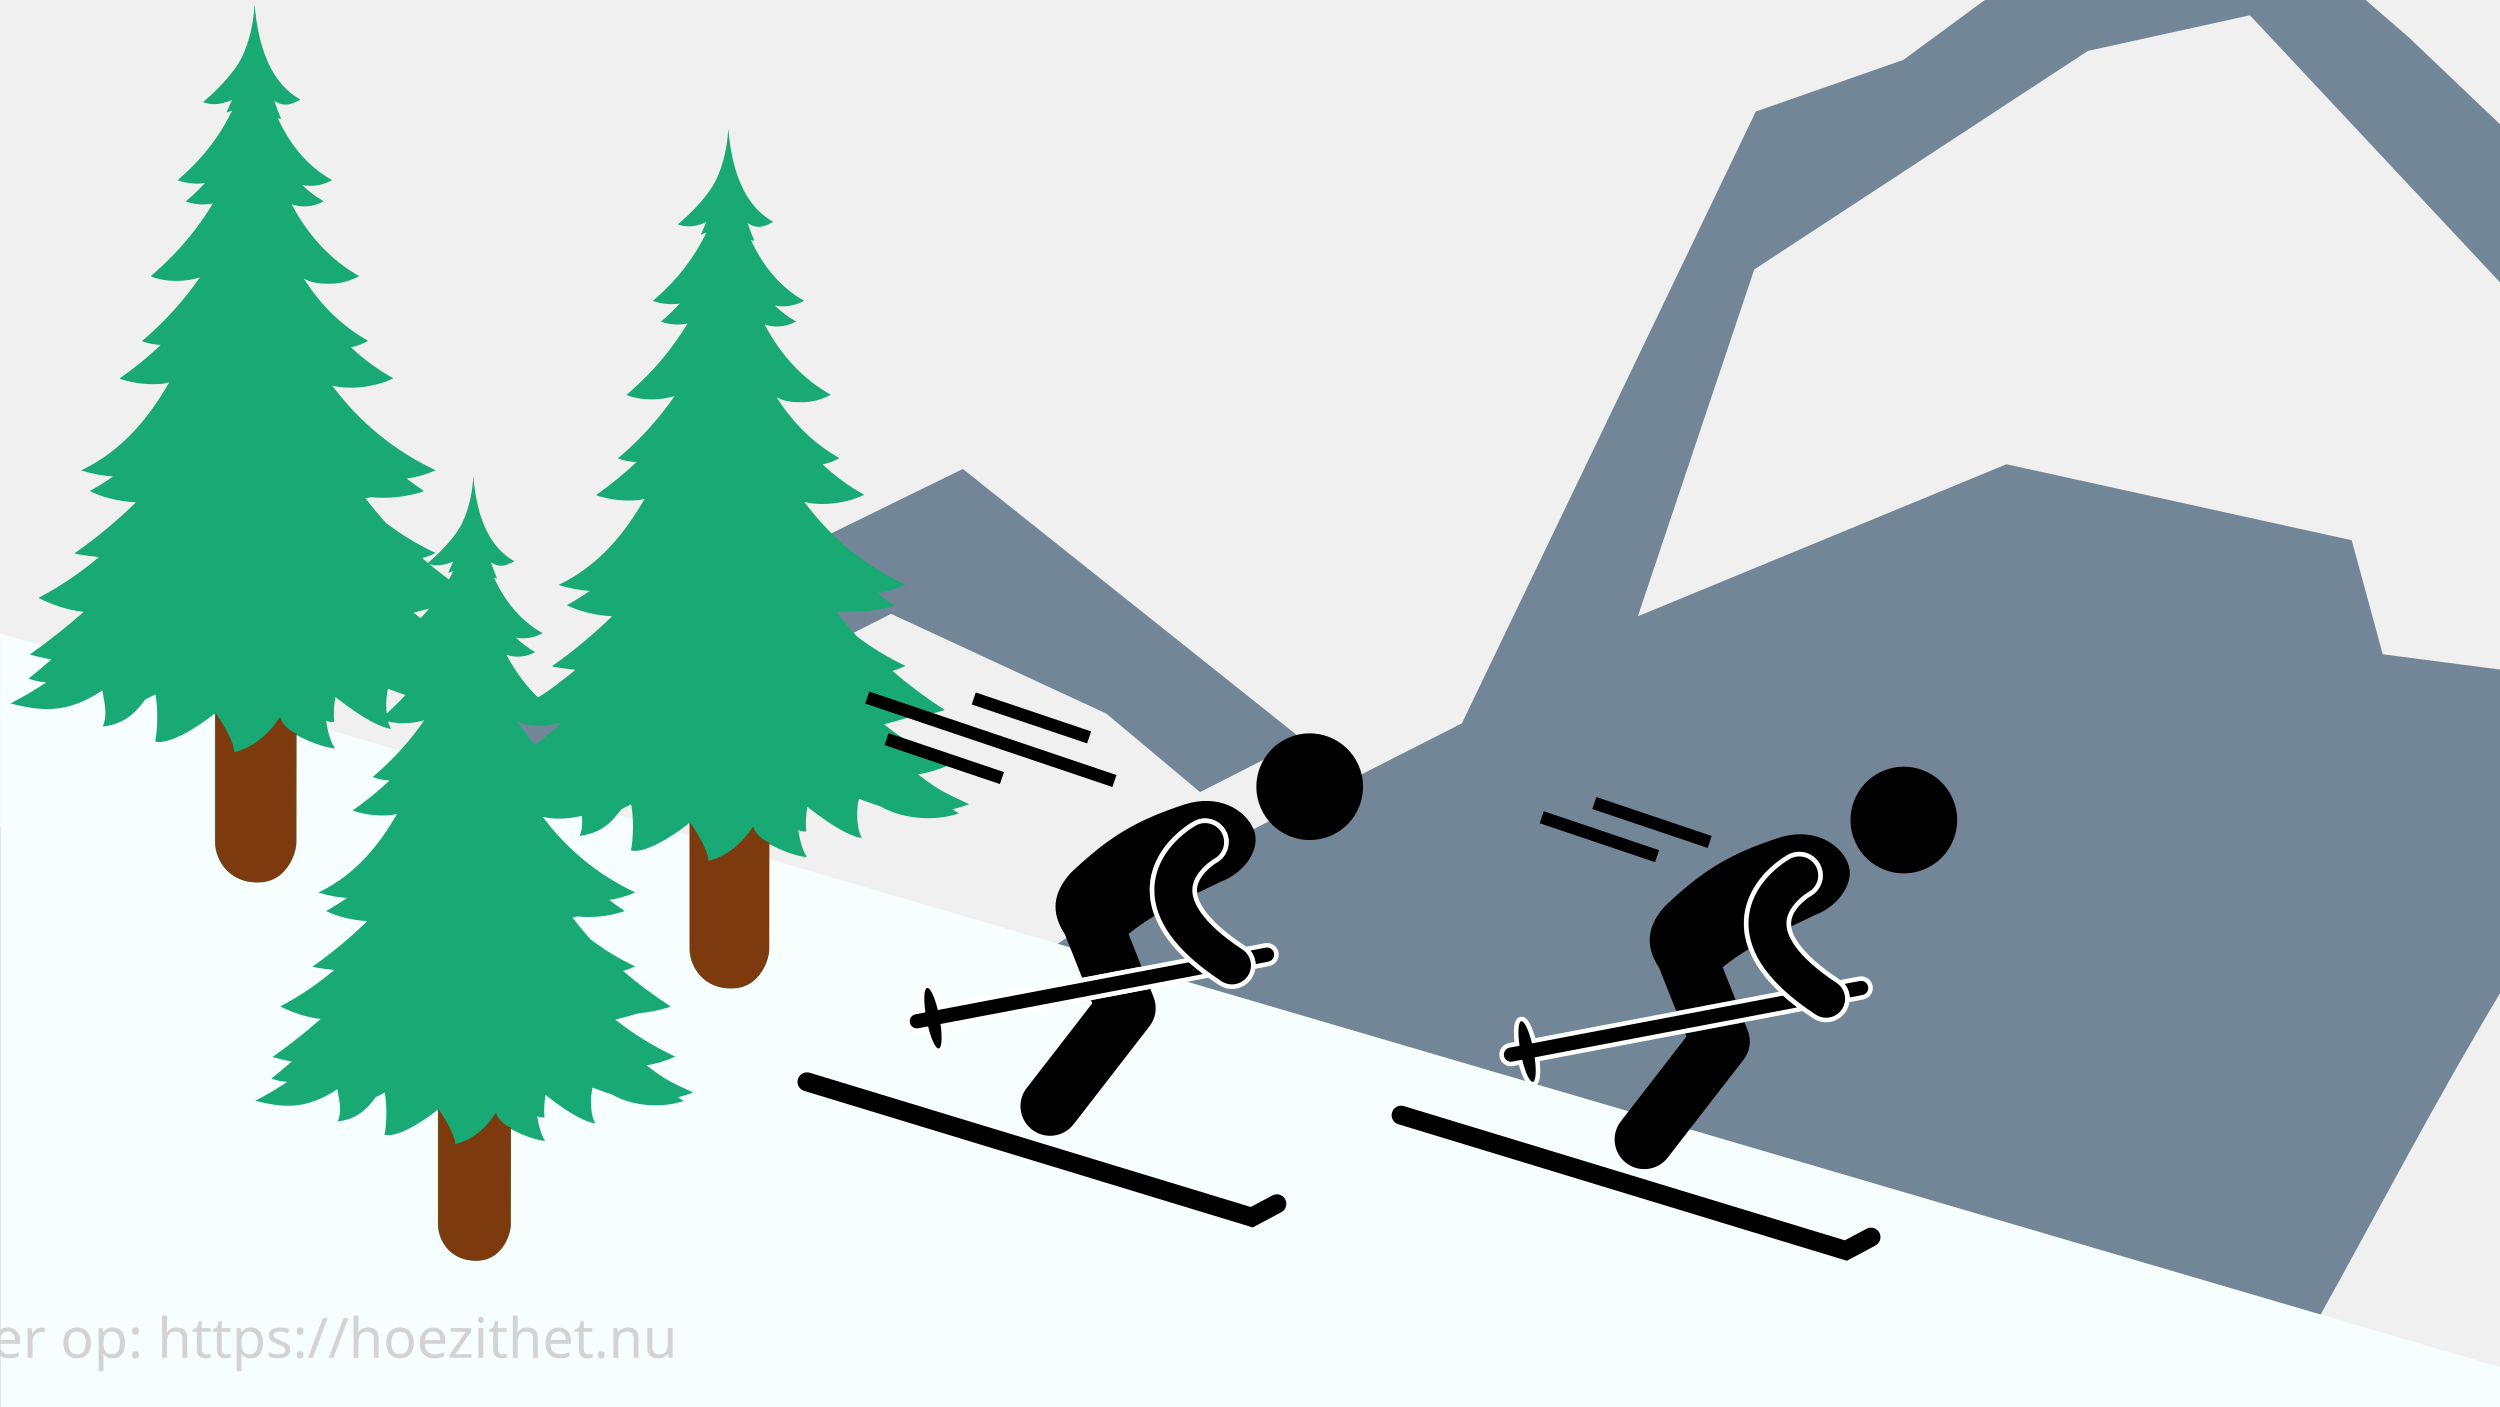
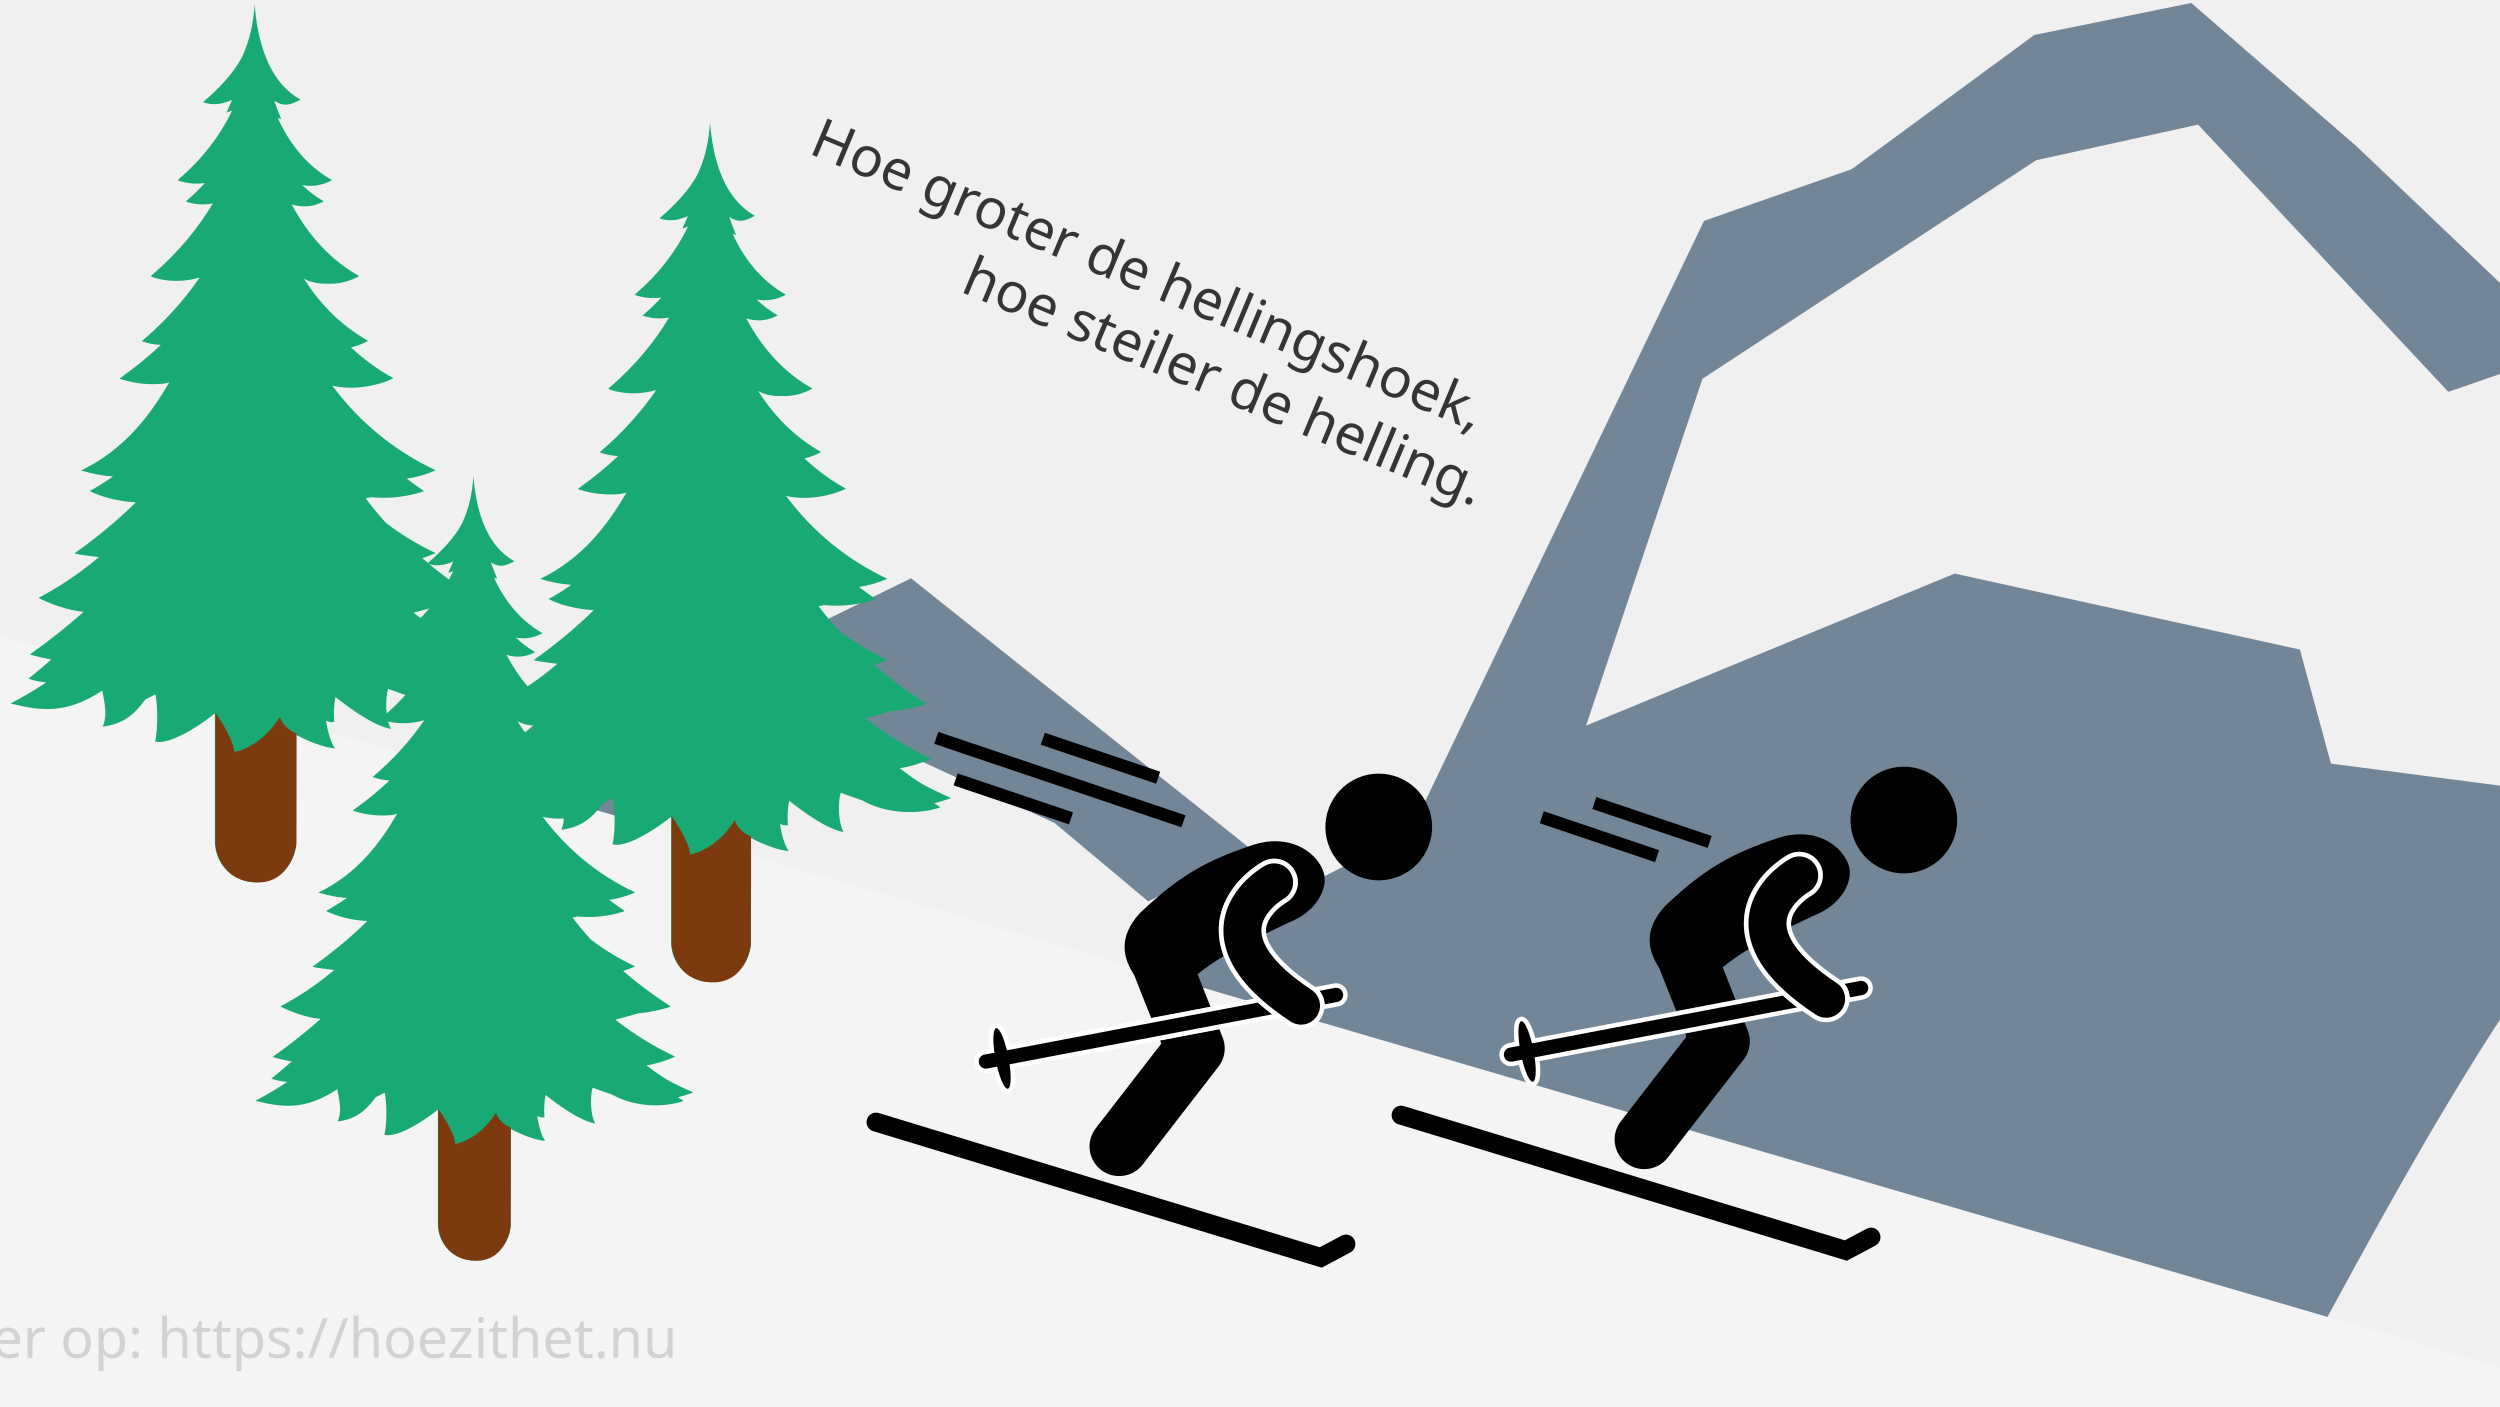
<svg xmlns="http://www.w3.org/2000/svg" id="svg4623" version="1.1" viewBox="0 0 1920 1080" height="1080" width="1920">
  <defs id="defs4617" />
  <g style="display:inline" transform="translate(5.18002,-10.58255)" id="layer2">
-     <path style="fill:#738698;fill-opacity:1;stroke-width:1" d="m 1733.074,1096.538 c 2.199,-3.695 4.42,-7.29 6.619,-11.029 91.779,-155.102 176.356,-344.058 310.094,-506.912 l -43.256,-41.816 -181.755,-23.706 -23.849,-87.579 -265.155,-58.386 -283.067,116.772 89.382,-266.354 128.108,-83.917 128.141,-83.928 124.391,-27.368 192.2,205.23 145.25,-50.172 154.937,87.568 43.993,121.203 c 18.385,-12.205 37.506,-23.805 57.297,-34.812 L 2293.006,270.583 2108.635,96.426 1955.71,144.971 1844.931,39.436 1717.472,-71.123 1596.939,-46.537 1456.627,56.556 1343.275,96.228 1117.549,566.118 879.993,686.749 697.249,808.809 526.247,1032.83 h -55.329 l 167.922,-219.975 -58.034,-18.857 -89.382,-60.211 -129.626,82.092 -186.922,-62.036 3.683,-20.067 116.211,16.427 147.471,-147.768 236.875,-120.411 165.372,76.616 71.932,60.255 78.969,-40.111 L 734.259,370.729 466.091,502.07 233.659,684.583 -76.226,633.498 -243.093,794.043 l -230.937,238.821 h -44.839 v 63.686 H 422.296 1733.074 Z" id="path2" />
+     <path style="fill:#738698;fill-opacity:1;stroke-width:1" d="m 1693.299,1180.507 c 2.199,-3.695 4.42,-7.29 6.619,-11.029 91.779,-155.102 176.356,-344.058 310.094,-506.912 l -43.256,-41.816 -181.755,-23.706 -23.849,-87.579 -265.155,-58.386 -283.067,116.772 89.382,-266.354 128.108,-83.917 128.141,-83.928 124.391,-27.368 192.2,205.23 145.25,-50.172 154.937,87.568 43.993,121.203 c 18.385,-12.205 37.506,-23.805 57.297,-34.812 L 2253.231,354.551 2068.86,180.395 1915.935,228.94 1805.156,123.405 1677.697,12.846 1557.165,37.432 1416.852,140.525 1303.5,180.197 1077.775,650.087 840.218,770.718 657.474,892.778 486.473,1116.799 H 431.144 L 599.066,896.825 541.032,877.967 451.65,817.756 322.025,899.848 135.102,837.812 138.786,817.745 254.997,834.173 402.468,686.405 639.342,565.994 l 165.372,76.616 71.932,60.255 78.969,-40.111 L 694.484,454.698 426.317,586.038 193.884,768.552 -116.001,717.467 -282.868,878.011 -513.805,1116.832 h -44.839 v 63.686 H 382.522 1693.299 Z" id="path2" />
  </g>
  <g id="layer3">
-     <polygon id="polygon2" points="357.666,271.121 357.666,160.121 0,265.121 0,271.121 " transform="matrix(-5.367941,0,0,5.367941,1920.083,-373.1302)" style="fill:#f6fffe;stroke-width:0.186" />
+     <polygon id="polygon2" points="0,271.121 357.666,271.121 357.666,160.121 0,265.121 " transform="matrix(-5.383231,0,0,5.367941,1920.36,-372.854)" style="fill:#f4f4f4;fill-opacity:1;stroke-width:0.186" />
    <g transform="translate(229.6875,67.1875)" id="g1629">
      <path id="path4-9" d="m 1210.663,889.358 -21.983,11.724 -344.446,-104.849 c -3.849,-1.175 -6.02,-5.244 -4.849,-9.09 1.171,-3.851 5.239,-6.024 9.09,-4.851 l 338.673,103.089 16.664,-8.88 c 3.55,-1.894 7.964,-0.552 9.855,3.002 1.893,3.55 0.55,7.964 -3.004,9.855 z" style="stroke-width:1" />
      <ellipse style="stroke-width:1" id="ellipse6-8" ry="40.977" rx="40.979" cy="-900.667" cx="-1012.062" transform="matrix(-0.4034925,-0.914983,-0.914983,0.4034925,0,0)" />
      <path id="path8-2" d="m 1149.869,631.25 c 3.044,-4.295 7.325,-7.569 8.561,-8.472 1.503,-1.102 2.499,-1.694 2.61,-1.756 8.709,-4.833 11.886,-15.943 7.017,-24.723 -3.21,-5.785 -9.314,-9.383 -15.937,-9.383 -3.073,0 -6.12,0.791 -8.824,2.29 -1.592,0.9 -5.692,3.368 -10.622,7.51 -7.7,6.534 -13.392,13.582 -17.411,21.553 -3.772,7.49 -5.763,15.735 -5.751,23.837 -0.022,6.49 1.251,13.117 3.718,19.677 -6.957,4.25 -13.709,8.853 -19.912,13.871 l 9.911,25.012 -45.551,8.665 -13.119,-33.113 c -0.013,-0.035 -0.022,-0.067 -0.035,-0.102 -8.106,-12.471 -12.769,-28.326 4.408,-47.334 29.53,-28.067 50.258,-40.299 87.085,-52.456 26.836,-8.682 47.126,4.27 53.364,19.034 6.241,14.759 -7.006,33.259 -24.641,39.964 -5.667,2.743 -11.997,5.7 -18.646,8.915 -0.104,-0.811 -0.144,-1.536 -0.149,-2.168 0,-3.61 1.25,-7.062 3.922,-10.822 z" style="stroke-width:1" />
      <path id="path10-7" d="m 1112.578,724.254 c 2.971,7.496 1.769,15.952 -3.166,22.329 l -58.293,75.288 c -4.485,5.798 -11.214,8.835 -18.019,8.835 -4.867,0 -9.773,-1.556 -13.922,-4.763 -9.944,-7.7 -11.767,-21.999 -4.068,-31.945 l 50.349,-65.033 -0.945,-2.386 45.551,-8.667 z" style="stroke-width:1" />
      <path id="path12-3" d="m 1190.622,696.198 c -0.592,-2.889 -1.854,-5.525 -3.652,-7.756 l 11.693,-2.224 c 2.964,-0.567 5.824,1.381 6.39,4.348 0.563,2.967 -1.381,5.827 -4.348,6.39 l -9.762,1.858 c -0.051,-0.873 -0.142,-1.745 -0.321,-2.616 z" style="stroke:#ffffff;stroke-width:7;stroke-miterlimit:4;stroke-dasharray:none;stroke-opacity:1;paint-order:stroke markers fill" />
      <path id="path14-1" d="m 948.933,744.858 c 1.452,10.332 0.971,18.331 -1.352,18.779 -2.323,0.441 -5.731,-6.816 -8.219,-16.961 l -7.6,1.445 c -1.643,0.313 -3.255,-0.146 -4.465,-1.124 -0.967,-0.78 -1.676,-1.904 -1.925,-3.221 -0.567,-2.967 1.381,-5.824 4.344,-6.394 l 7.585,-1.445 c -1.459,-10.354 -0.982,-18.369 1.341,-18.813 2.326,-0.452 5.745,6.827 8.226,16.995 l 192.711,-36.663 c 3.377,3.018 7.044,6.026 11.017,9.031 z" style="stroke:#ffffff;stroke-width:7;stroke-miterlimit:4;stroke-dasharray:none;stroke-opacity:1;paint-order:stroke markers fill" />
      <path id="path16-0" d="m 1180.8,687.692 c 6.718,4.434 8.572,13.471 4.137,20.189 -2.8,4.248 -7.443,6.55 -12.177,6.55 -2.754,0 -5.539,-0.78 -8.011,-2.41 -18.316,-12.104 -30.932,-23.717 -39.306,-35.353 -8.357,-11.567 -12.321,-23.522 -12.283,-34.565 -0.011,-8.412 2.226,-15.977 5.357,-22.196 4.723,-9.363 11.241,-15.937 16.502,-20.404 5.29,-4.447 9.461,-6.785 10.046,-7.115 7.04,-3.902 15.908,-1.361 19.81,5.68 3.902,7.035 1.364,15.899 -5.667,19.806 -0.281,0.164 -1.381,0.829 -2.92,1.958 -2.692,1.96 -6.571,5.339 -9.387,9.306 -2.86,4.026 -4.589,8.214 -4.594,12.962 0.038,4.295 1.304,9.804 6.816,17.573 5.503,7.702 15.405,17.298 31.677,28.018 z" style="stroke:#ffffff;stroke-width:7;stroke-miterlimit:4;stroke-dasharray:none;stroke-opacity:1;paint-order:stroke markers fill" />
      <rect style="stroke-width:1" id="rect20-5" height="9.717" width="93.516" transform="matrix(-0.9474563,-0.3198852,-0.3198852,0.9474563,0,0)" y="220.849" x="-1177.007" />
      <rect style="stroke-width:1" id="rect22-6" height="9.715" width="93.514" transform="matrix(-0.9474563,-0.3198852,-0.3198852,0.9474563,0,0)" y="197.6" x="-1211.776" />
    </g>
-     <g style="stroke-width:0.685" transform="matrix(1.458961,0,0,1.458961,240.1665,-312.0287)" id="g1587">
+     <g style="stroke-width:0.685" transform="matrix(1.458961,0,0,1.458961,226.104,-316.7162)" id="g1587">
      <path fill-rule="evenodd" clip-rule="evenodd" d="m 336.833,639.919 c 2.796,-0.713 5.712,-1.593 8.799,-2.718 -13.495,-6.321 -15.37,-6.867 -26.99,-15.682 5.618,-0.937 11.236,-2.572 16.536,-5.071 -12.402,-5.852 -23.95,-12.949 -34.483,-21.294 4.415,-1.13 8.83,-2.359 13.24,-3.66 5.628,-0.521 11.319,-1.588 17.03,-3.285 0.469,-0.234 1.869,-0.469 1.479,-0.781 -9.819,-6.368 -18.926,-13.178 -27.272,-20.373 2.338,-0.703 4.649,-1.572 6.909,-2.645 -9.148,-4.311 -17.676,-9.486 -25.553,-15.484 -3.759,-4.15 -7.284,-8.393 -10.559,-12.73 0.947,-0.156 1.89,-0.354 2.832,-0.573 8.414,0.776 17.145,0.076 26.022,-2.655 0.312,-0.234 1.406,-0.391 1.093,-0.625 -3.004,-2.041 -5.925,-4.139 -8.757,-6.289 5.071,-0.739 10.075,-2.129 14.922,-4.316 -21.263,-10.064 -39.064,-24.549 -53.288,-43.63 10.496,2.655 24.283,0.005 31.52,-3.801 -7.929,-4.363 -15.213,-9.684 -21.867,-15.937 2.931,-0.64 5.904,-1.723 8.841,-3.332 -13.183,-7.445 -24.278,-18.124 -33.144,-32.119 3.4,1.999 7.851,2.744 12.355,2.655 4.639,0.182 9.445,-0.671 14.344,-2.989 0.63,-0.276 1.218,-0.562 1.76,-0.859 -0.009,-0.005 -0.019,-0.019 -0.038,-0.019 0.038,-0.019 0.076,-0.038 0.109,-0.057 -14.354,-8.112 -25.975,-20.363 -34.795,-36.976 5.149,1.64 10.767,1.562 16.541,-1.562 -4.056,-2.343 -7.721,-5.071 -11.158,-8.424 0.019,0.005 0.028,0.005 0.047,0.005 0.066,0.019 0.125,0.047 0.188,0.076 4.837,0.859 9.908,0.312 15.213,-2.572 -0.895,-0.505 -1.77,-1.031 -2.634,-1.578 -0.182,-0.115 -0.359,-0.239 -0.536,-0.359 -0.682,-0.443 -1.359,-0.891 -2.02,-1.359 -0.203,-0.14 -0.401,-0.297 -0.598,-0.443 -0.635,-0.464 -1.27,-0.932 -1.89,-1.421 -0.188,-0.151 -0.375,-0.307 -0.562,-0.458 -0.63,-0.51 -1.25,-1.026 -1.864,-1.562 -0.156,-0.136 -0.312,-0.281 -0.469,-0.422 -0.64,-0.573 -1.276,-1.161 -1.895,-1.765 -0.109,-0.109 -0.224,-0.219 -0.333,-0.328 -0.677,-0.667 -1.338,-1.348 -1.989,-2.051 -0.047,-0.047 -0.099,-0.109 -0.151,-0.161 -5.097,-5.55 -9.46,-12.235 -13.068,-20.081 0.604,0.23 1.208,0.391 1.801,0.469 -0.076,-0.156 -0.076,-0.234 -0.156,-0.312 -1.25,-2.884 -2.338,-5.93 -3.431,-9.049 4.681,2.884 7.643,2.572 13.495,-0.625 -0.781,-0.437 -1.536,-0.911 -2.28,-1.411 -0.109,-0.076 -0.219,-0.146 -0.328,-0.219 -0.719,-0.489 -1.421,-1.01 -2.109,-1.557 -0.099,-0.076 -0.193,-0.156 -0.286,-0.234 -0.692,-0.562 -1.369,-1.151 -2.025,-1.765 -0.005,-0.005 -0.019,-0.019 -0.028,-0.019 -0.63,-0.598 -1.239,-1.229 -1.833,-1.88 -0.14,-0.156 -0.286,-0.312 -0.427,-0.469 -0.542,-0.609 -1.073,-1.244 -1.588,-1.9 -0.172,-0.224 -0.343,-0.453 -0.515,-0.682 -0.375,-0.5 -0.745,-1.015 -1.104,-1.541 -0.27,-0.391 -0.531,-0.791 -0.791,-1.197 -0.302,-0.474 -0.598,-0.958 -0.891,-1.453 -0.24,-0.412 -0.479,-0.828 -0.713,-1.25 -0.198,-0.364 -0.391,-0.739 -0.583,-1.114 -0.401,-0.776 -0.791,-1.562 -1.161,-2.379 -0.099,-0.219 -0.198,-0.437 -0.291,-0.656 -0.51,-1.151 -0.994,-2.333 -1.447,-3.561 -2.671,-7.206 -4.436,-15.796 -5.243,-25.861 -0.531,9.481 -2.504,18.707 -6.555,27.313 -4.139,8.081 -12.256,16.52 -20.05,23.159 3.743,1.328 7.409,1.25 10.845,0.312 0.076,-0.076 0.156,-0.234 0.234,-0.391 0.076,0.076 0.076,0.234 0.156,0.312 1.25,-0.391 2.499,-0.859 3.743,-1.406 -0.937,2.187 -1.874,4.368 -2.89,6.555 0.807,-0.24 1.848,-0.615 2.952,-1.083 -6.071,12.626 -14.911,24.512 -27.292,35.17 -0.009,0.019 -0.028,0.038 -0.038,0.066 -0.276,0.239 -0.542,0.479 -0.822,0.719 0.302,0.109 0.604,0.198 0.906,0.297 0.009,0.005 0.019,0.019 0.028,0.019 0.109,0.038 0.219,0.067 0.328,0.099 0.291,0.085 0.578,0.177 0.864,0.255 0.364,0.104 0.734,0.193 1.099,0.276 0.151,0.038 0.302,0.076 0.458,0.109 3.134,0.682 6.248,0.807 9.262,0.505 0.066,-0.019 0.119,-0.028 0.182,-0.047 0.328,-0.038 0.661,-0.067 0.989,-0.109 -3.041,3.275 -6.321,6.477 -9.908,9.517 4.816,1.708 9.481,1.869 13.99,1.02 -7.706,12.917 -17.791,25.1 -30.713,36.331 -0.458,0.395 -0.911,0.791 -1.375,1.187 0.156,0.057 0.312,0.104 0.474,0.161 0.234,0.076 0.464,0.234 0.698,0.385 5.462,1.718 10.923,2.182 16.145,1.64 1.276,-0.085 2.77,-0.307 4.363,-0.646 1.213,-0.234 2.416,-0.51 3.598,-0.833 -7.956,11.548 -17.785,22.544 -29.802,32.764 3.197,1.171 6.472,1.791 9.752,1.947 -6.321,6.008 -13.339,11.704 -21.144,17.239 0.066,0.019 0.13,0.028 0.193,0.047 -0.009,0.009 -0.028,0.019 -0.038,0.028 -0.312,0.156 0.625,0.312 0.937,0.469 7.175,2.265 14.354,2.811 21.3,2.187 1.057,-0.224 2.072,-0.448 3.072,-0.698 0.019,0 0.028,-0.005 0.047,-0.005 -9.986,17.239 -23.247,34.712 -45.406,45.401 5.915,1.812 11.204,2.791 16.437,3.119 -3.858,2.707 -7.851,5.206 -11.991,7.492 5.701,2.989 14.682,5.384 23.773,5.852 -9.299,9.101 -19.748,17.884 -31.65,26.293 2.687,0.849 9.137,1.437 12.532,1.947 -9.57,8.117 -19.936,15.114 -31.098,20.987 6.925,3.509 15.151,6.362 23.299,7.221 -8.523,7.565 -17.718,14.838 -27.745,21.956 3.665,1.093 7.409,1.952 11.079,2.572 -3.743,3.353 -7.721,6.633 -11.782,9.908 2.931,1.046 6.019,1.64 9.184,1.895 -5.92,3.957 -12.074,7.596 -18.467,10.897 14.901,3.587 28.318,6.008 47.353,-6.706 1.484,7.956 2.572,13.105 0.234,18.644 10.642,-1.458 16.036,-5.998 21.951,-14.042 1.723,-0.859 3.457,-1.728 5.186,-2.588 1.411,7.362 1.114,18.254 -0.14,24.278 6.279,1.812 20.128,-5.941 30.536,-14.266 0.085,-0.009 0.177,-0.038 0.26,-0.047 v 65.893 c 0,11.579 9.387,20.967 20.967,20.967 11.579,0 20.967,-9.387 20.967,-20.967 v -54.981 c 6.956,3.676 14.042,6.373 19.951,6.987 -2.327,-3.488 -3.733,-8.794 -4.597,-14.292 1.9,0.745 3.389,1.005 4.212,0.484 -0.416,-4.025 -0.119,-8.575 0.598,-12.745 8.179,6.43 20.045,15.052 28.735,16.489 -2.921,-4.696 -3.103,-15.515 -1.583,-20.67 3.717,1.333 7.409,2.723 11.215,3.962 13.146,7.393 29.271,7.315 39.434,4.306 0.546,-0.234 2.109,-0.469 1.64,-0.781 -1.01,-0.646 -2.01,-1.302 -3.015,-1.958 z" id="path2-0" style="fill:#19a974;stroke-width:0.376" />
      <path id="path1572" d="m 240.03,657.665 c -6.629,-2.762 -8.286,-8.01 -8.286,-8.01 -10.496,16.02 -23.754,17.678 -23.754,17.678 0,-6.629 -9.115,-19.611 -9.115,-19.611 v 66.732 c 0,0 0.946,17.15 18.607,19.238 19.824,2.344 22.461,-19.141 22.461,-19.141 z" style="font-variation-settings:normal;vector-effect:none;fill:#7d3a0f;fill-opacity:1;stroke:#7d3a0f;stroke-width:0.685;stroke-linecap:round;stroke-linejoin:miter;stroke-miterlimit:4;stroke-dasharray:none;stroke-dashoffset:0;stroke-opacity:1;stop-color:#000000" />
    </g>
-     <g style="stroke-width:0.549" transform="matrix(1.821589,0,0,1.821589,402.541,97.80679)" id="g1481">
+     <g style="stroke-width:0.549" transform="matrix(1.821589,0,0,1.821589,455.574,128.7427)" id="g1481">
      <path style="stroke-width:0.549" d="m 319.236,457.367 -12.068,6.436 -189.091,-57.559 c -2.113,-0.645 -3.305,-2.879 -2.662,-4.99 0.643,-2.114 2.876,-3.307 4.99,-2.663 l 185.922,56.593 9.148,-4.875 c 1.949,-1.04 4.372,-0.303 5.41,1.648 1.039,1.949 0.302,4.372 -1.649,5.41 z" id="path4" />
      <ellipse transform="matrix(-0.4034925,-0.914983,-0.914983,0.4034925,0,0)" cx="-387.992" cy="-190.875" rx="22.496" ry="22.495" id="ellipse6" style="stroke-width:0.549" />
      <path style="stroke-width:0.549" d="m 285.862,315.673 c 1.671,-2.358 4.021,-4.155 4.7,-4.651 0.825,-0.605 1.372,-0.93 1.433,-0.964 4.781,-2.653 6.525,-8.752 3.852,-13.572 -1.762,-3.176 -5.113,-5.151 -8.749,-5.151 -1.687,0 -3.36,0.434 -4.844,1.257 -0.874,0.494 -3.125,1.849 -5.831,4.123 -4.227,3.587 -7.352,7.456 -9.558,11.832 -2.071,4.112 -3.164,8.638 -3.157,13.086 -0.012,3.563 0.687,7.201 2.041,10.802 -3.819,2.333 -7.526,4.86 -10.931,7.615 l 5.441,13.731 -25.006,4.757 -7.202,-18.178 c -0.007,-0.019 -0.012,-0.037 -0.019,-0.056 -4.45,-6.846 -7.01,-15.55 2.42,-25.985 16.211,-15.408 27.59,-22.123 47.807,-28.797 14.732,-4.766 25.871,2.344 29.295,10.449 3.426,8.102 -3.846,18.258 -13.527,21.939 -3.111,1.506 -6.586,3.129 -10.236,4.894 -0.057,-0.445 -0.079,-0.843 -0.082,-1.19 0.002,-1.982 0.686,-3.877 2.153,-5.941 z" id="path8" />
      <path style="stroke-width:0.549" d="m 265.39,366.73 c 1.631,4.115 0.971,8.757 -1.738,12.258 l -32.001,41.331 c -2.462,3.183 -6.156,4.85 -9.892,4.85 -2.672,0 -5.365,-0.854 -7.643,-2.615 -5.459,-4.227 -6.46,-12.077 -2.233,-17.537 l 27.64,-35.701 -0.519,-1.31 25.006,-4.758 z" id="path10" />
      <path style="stroke:#ffffff;stroke-width:3.843;stroke-miterlimit:4;stroke-dasharray:none;stroke-opacity:1;paint-order:stroke markers fill" d="m 308.234,351.328 c -0.325,-1.586 -1.018,-3.033 -2.005,-4.258 l 6.419,-1.221 c 1.627,-0.311 3.197,0.758 3.508,2.387 0.309,1.629 -0.758,3.199 -2.387,3.508 l -5.359,1.02 c -0.028,-0.479 -0.078,-0.958 -0.176,-1.436 z" id="path12" />
      <path style="stroke:#ffffff;stroke-width:3.843;stroke-miterlimit:4;stroke-dasharray:none;stroke-opacity:1;paint-order:stroke markers fill" d="m 175.554,378.041 c 0.797,5.672 0.533,10.063 -0.742,10.309 -1.275,0.242 -3.146,-3.742 -4.512,-9.311 l -4.172,0.793 c -0.902,0.172 -1.787,-0.08 -2.451,-0.617 -0.531,-0.428 -0.92,-1.045 -1.057,-1.768 -0.311,-1.629 0.758,-3.197 2.385,-3.51 l 4.164,-0.793 c -0.801,-5.684 -0.539,-10.084 0.736,-10.328 1.277,-0.248 3.154,3.748 4.516,9.33 l 105.793,-20.127 c 1.854,1.657 3.867,3.308 6.048,4.958 z" id="path14" />
      <path style="stroke:#ffffff;stroke-width:3.843;stroke-miterlimit:4;stroke-dasharray:none;stroke-opacity:1;paint-order:stroke markers fill" d="m 302.842,346.658 c 3.688,2.434 4.706,7.395 2.271,11.083 -1.537,2.332 -4.086,3.596 -6.685,3.596 -1.512,0 -3.041,-0.428 -4.398,-1.323 -10.055,-6.645 -16.981,-13.02 -21.578,-19.408 -4.588,-6.35 -6.764,-12.913 -6.743,-18.975 -0.006,-4.618 1.222,-8.771 2.941,-12.185 2.593,-5.14 6.171,-8.749 9.059,-11.201 2.904,-2.441 5.194,-3.725 5.515,-3.906 3.865,-2.142 8.733,-0.747 10.875,3.118 2.142,3.862 0.749,8.728 -3.111,10.873 -0.154,0.09 -0.758,0.455 -1.603,1.075 -1.478,1.076 -3.607,2.931 -5.153,5.109 -1.57,2.21 -2.519,4.509 -2.522,7.116 0.021,2.358 0.716,5.382 3.742,9.647 3.021,4.228 8.457,9.496 17.39,15.381 z" id="path16" />
      <rect x="-323.952" y="178.838" transform="matrix(-0.9474563,-0.3198852,-0.3198852,0.9474563,0,0)" width="110.004" height="5.334" id="rect18" style="stroke-width:0.549" />
      <rect x="-278.617" y="192.832" transform="matrix(-0.9474563,-0.3198852,-0.3198852,0.9474563,0,0)" width="51.337" height="5.334" id="rect20" style="stroke-width:0.549" />
      <rect x="-307.953" y="164.839" transform="matrix(-0.9474563,-0.3198852,-0.3198852,0.9474563,0,0)" width="51.336" height="5.333" id="rect22" style="stroke-width:0.549" />
    </g>
    <g style="stroke-width:0.671" id="g1587-6" transform="matrix(1.49002,0,0,1.49002,-130.432,-416.2275)">
      <path style="fill:#19a974;stroke-width:0.368" id="path2-0-2" d="m 336.833,639.919 c 2.796,-0.713 5.712,-1.593 8.799,-2.718 -13.495,-6.321 -15.37,-6.867 -26.99,-15.682 5.618,-0.937 11.236,-2.572 16.536,-5.071 -12.402,-5.852 -23.95,-12.949 -34.483,-21.294 4.415,-1.13 8.83,-2.359 13.24,-3.66 5.628,-0.521 11.319,-1.588 17.03,-3.285 0.469,-0.234 1.869,-0.469 1.479,-0.781 -9.819,-6.368 -18.926,-13.178 -27.272,-20.373 2.338,-0.703 4.649,-1.572 6.909,-2.645 -9.148,-4.311 -17.676,-9.486 -25.553,-15.484 -3.759,-4.15 -7.284,-8.393 -10.559,-12.73 0.947,-0.156 1.89,-0.354 2.832,-0.573 8.414,0.776 17.145,0.076 26.022,-2.655 0.312,-0.234 1.406,-0.391 1.093,-0.625 -3.004,-2.041 -5.925,-4.139 -8.757,-6.289 5.071,-0.739 10.075,-2.129 14.922,-4.316 -21.263,-10.064 -39.064,-24.549 -53.288,-43.63 10.496,2.655 24.283,0.005 31.52,-3.801 -7.929,-4.363 -15.213,-9.684 -21.867,-15.937 2.931,-0.64 5.904,-1.723 8.841,-3.332 -13.183,-7.445 -24.278,-18.124 -33.144,-32.119 3.4,1.999 7.851,2.744 12.355,2.655 4.639,0.182 9.445,-0.671 14.344,-2.989 0.63,-0.276 1.218,-0.562 1.76,-0.859 -0.009,-0.005 -0.019,-0.019 -0.038,-0.019 0.038,-0.019 0.076,-0.038 0.109,-0.057 -14.354,-8.112 -25.975,-20.363 -34.795,-36.976 5.149,1.64 10.767,1.562 16.541,-1.562 -4.056,-2.343 -7.721,-5.071 -11.158,-8.424 0.019,0.005 0.028,0.005 0.047,0.005 0.066,0.019 0.125,0.047 0.188,0.076 4.837,0.859 9.908,0.312 15.213,-2.572 -0.895,-0.505 -1.77,-1.031 -2.634,-1.578 -0.182,-0.115 -0.359,-0.239 -0.536,-0.359 -0.682,-0.443 -1.359,-0.891 -2.02,-1.359 -0.203,-0.14 -0.401,-0.297 -0.598,-0.443 -0.635,-0.464 -1.27,-0.932 -1.89,-1.421 -0.188,-0.151 -0.375,-0.307 -0.562,-0.458 -0.63,-0.51 -1.25,-1.026 -1.864,-1.562 -0.156,-0.136 -0.312,-0.281 -0.469,-0.422 -0.64,-0.573 -1.276,-1.161 -1.895,-1.765 -0.109,-0.109 -0.224,-0.219 -0.333,-0.328 -0.677,-0.667 -1.338,-1.348 -1.989,-2.051 -0.047,-0.047 -0.099,-0.109 -0.151,-0.161 -5.097,-5.55 -9.46,-12.235 -13.068,-20.081 0.604,0.23 1.208,0.391 1.801,0.469 -0.076,-0.156 -0.076,-0.234 -0.156,-0.312 -1.25,-2.884 -2.338,-5.93 -3.431,-9.049 4.681,2.884 7.643,2.572 13.495,-0.625 -0.781,-0.437 -1.536,-0.911 -2.28,-1.411 -0.109,-0.076 -0.219,-0.146 -0.328,-0.219 -0.719,-0.489 -1.421,-1.01 -2.109,-1.557 -0.099,-0.076 -0.193,-0.156 -0.286,-0.234 -0.692,-0.562 -1.369,-1.151 -2.025,-1.765 -0.005,-0.005 -0.019,-0.019 -0.028,-0.019 -0.63,-0.598 -1.239,-1.229 -1.833,-1.88 -0.14,-0.156 -0.286,-0.312 -0.427,-0.469 -0.542,-0.609 -1.073,-1.244 -1.588,-1.9 -0.172,-0.224 -0.343,-0.453 -0.515,-0.682 -0.375,-0.5 -0.745,-1.015 -1.104,-1.541 -0.27,-0.391 -0.531,-0.791 -0.791,-1.197 -0.302,-0.474 -0.598,-0.958 -0.891,-1.453 -0.24,-0.412 -0.479,-0.828 -0.713,-1.25 -0.198,-0.364 -0.391,-0.739 -0.583,-1.114 -0.401,-0.776 -0.791,-1.562 -1.161,-2.379 -0.099,-0.219 -0.198,-0.437 -0.291,-0.656 -0.51,-1.151 -0.994,-2.333 -1.447,-3.561 -2.671,-7.206 -4.436,-15.796 -5.243,-25.861 -0.531,9.481 -2.504,18.707 -6.555,27.313 -4.139,8.081 -12.256,16.52 -20.05,23.159 3.743,1.328 7.409,1.25 10.845,0.312 0.076,-0.076 0.156,-0.234 0.234,-0.391 0.076,0.076 0.076,0.234 0.156,0.312 1.25,-0.391 2.499,-0.859 3.743,-1.406 -0.937,2.187 -1.874,4.368 -2.89,6.555 0.807,-0.24 1.848,-0.615 2.952,-1.083 -6.071,12.626 -14.911,24.512 -27.292,35.17 -0.009,0.019 -0.028,0.038 -0.038,0.066 -0.276,0.239 -0.542,0.479 -0.822,0.719 0.302,0.109 0.604,0.198 0.906,0.297 0.009,0.005 0.019,0.019 0.028,0.019 0.109,0.038 0.219,0.067 0.328,0.099 0.291,0.085 0.578,0.177 0.864,0.255 0.364,0.104 0.734,0.193 1.099,0.276 0.151,0.038 0.302,0.076 0.458,0.109 3.134,0.682 6.248,0.807 9.262,0.505 0.066,-0.019 0.119,-0.028 0.182,-0.047 0.328,-0.038 0.661,-0.067 0.989,-0.109 -3.041,3.275 -6.321,6.477 -9.908,9.517 4.816,1.708 9.481,1.869 13.99,1.02 -7.706,12.917 -17.791,25.1 -30.713,36.331 -0.458,0.395 -0.911,0.791 -1.375,1.187 0.156,0.057 0.312,0.104 0.474,0.161 0.234,0.076 0.464,0.234 0.698,0.385 5.462,1.718 10.923,2.182 16.145,1.64 1.276,-0.085 2.77,-0.307 4.363,-0.646 1.213,-0.234 2.416,-0.51 3.598,-0.833 -7.956,11.548 -17.785,22.544 -29.802,32.764 3.197,1.171 6.472,1.791 9.752,1.947 -6.321,6.008 -13.339,11.704 -21.144,17.239 0.066,0.019 0.13,0.028 0.193,0.047 -0.009,0.009 -0.028,0.019 -0.038,0.028 -0.312,0.156 0.625,0.312 0.937,0.469 7.175,2.265 14.354,2.811 21.3,2.187 1.057,-0.224 2.072,-0.448 3.072,-0.698 0.019,0 0.028,-0.005 0.047,-0.005 -9.986,17.239 -23.247,34.712 -45.406,45.401 5.915,1.812 11.204,2.791 16.437,3.119 -3.858,2.707 -7.851,5.206 -11.991,7.492 5.701,2.989 14.682,5.384 23.773,5.852 -9.299,9.101 -19.748,17.884 -31.65,26.293 2.687,0.849 9.137,1.437 12.532,1.947 -9.57,8.117 -19.936,15.114 -31.098,20.987 6.925,3.509 15.151,6.362 23.299,7.221 -8.523,7.565 -17.718,14.838 -27.745,21.956 3.665,1.093 7.409,1.952 11.079,2.572 -3.743,3.353 -7.721,6.633 -11.782,9.908 2.931,1.046 6.019,1.64 9.184,1.895 -5.92,3.957 -12.074,7.596 -18.467,10.897 14.901,3.587 28.318,6.008 47.353,-6.706 1.484,7.956 2.572,13.105 0.234,18.644 10.642,-1.458 16.036,-5.998 21.951,-14.042 1.723,-0.859 3.457,-1.728 5.186,-2.588 1.411,7.362 1.114,18.254 -0.14,24.278 6.279,1.812 20.128,-5.941 30.536,-14.266 0.085,-0.009 0.177,-0.038 0.26,-0.047 v 65.893 c 0,11.579 9.387,20.967 20.967,20.967 11.579,0 20.967,-9.387 20.967,-20.967 v -54.981 c 6.956,3.676 14.042,6.373 19.951,6.987 -2.327,-3.488 -3.733,-8.794 -4.597,-14.292 1.9,0.745 3.389,1.005 4.212,0.484 -0.416,-4.025 -0.119,-8.575 0.598,-12.745 8.179,6.43 20.045,15.052 28.735,16.489 -2.921,-4.696 -3.103,-15.515 -1.583,-20.67 3.717,1.333 7.409,2.723 11.215,3.962 13.146,7.393 29.271,7.315 39.434,4.306 0.546,-0.234 2.109,-0.469 1.64,-0.781 -1.01,-0.646 -2.01,-1.302 -3.015,-1.958 z" clip-rule="evenodd" fill-rule="evenodd" />
      <path style="font-variation-settings:normal;vector-effect:none;fill:#7d3a0f;fill-opacity:1;stroke:#7d3a0f;stroke-width:0.671;stroke-linecap:round;stroke-linejoin:miter;stroke-miterlimit:4;stroke-dasharray:none;stroke-dashoffset:0;stroke-opacity:1;stop-color:#000000" d="m 240.03,657.665 c -6.629,-2.762 -8.286,-8.01 -8.286,-8.01 -10.496,16.02 -23.754,17.678 -23.754,17.678 0,-6.629 -9.115,-19.611 -9.115,-19.611 v 66.732 c 0,0 0.946,17.15 18.607,19.238 19.824,2.344 22.461,-19.141 22.461,-19.141 z" id="path1572-5" />
    </g>
    <g style="stroke-width:0.751" id="g1587-3" transform="matrix(1.331252,0,0,1.331252,72.31065,-9.184912)">
      <path style="fill:#19a974;stroke-width:0.412" id="path2-0-6" d="m 336.833,639.919 c 2.796,-0.713 5.712,-1.593 8.799,-2.718 -13.495,-6.321 -15.37,-6.867 -26.99,-15.682 5.618,-0.937 11.236,-2.572 16.536,-5.071 -12.402,-5.852 -23.95,-12.949 -34.483,-21.294 4.415,-1.13 8.83,-2.359 13.24,-3.66 5.628,-0.521 11.319,-1.588 17.03,-3.285 0.469,-0.234 1.869,-0.469 1.479,-0.781 -9.819,-6.368 -18.926,-13.178 -27.272,-20.373 2.338,-0.703 4.649,-1.572 6.909,-2.645 -9.148,-4.311 -17.676,-9.486 -25.553,-15.484 -3.759,-4.15 -7.284,-8.393 -10.559,-12.73 0.947,-0.156 1.89,-0.354 2.832,-0.573 8.414,0.776 17.145,0.076 26.022,-2.655 0.312,-0.234 1.406,-0.391 1.093,-0.625 -3.004,-2.041 -5.925,-4.139 -8.757,-6.289 5.071,-0.739 10.075,-2.129 14.922,-4.316 -21.263,-10.064 -39.064,-24.549 -53.288,-43.63 10.496,2.655 24.283,0.005 31.52,-3.801 -7.929,-4.363 -15.213,-9.684 -21.867,-15.937 2.931,-0.64 5.904,-1.723 8.841,-3.332 -13.183,-7.445 -24.278,-18.124 -33.144,-32.119 3.4,1.999 7.851,2.744 12.355,2.655 4.639,0.182 9.445,-0.671 14.344,-2.989 0.63,-0.276 1.218,-0.562 1.76,-0.859 -0.009,-0.005 -0.019,-0.019 -0.038,-0.019 0.038,-0.019 0.076,-0.038 0.109,-0.057 -14.354,-8.112 -25.975,-20.363 -34.795,-36.976 5.149,1.64 10.767,1.562 16.541,-1.562 -4.056,-2.343 -7.721,-5.071 -11.158,-8.424 0.019,0.005 0.028,0.005 0.047,0.005 0.066,0.019 0.125,0.047 0.188,0.076 4.837,0.859 9.908,0.312 15.213,-2.572 -0.895,-0.505 -1.77,-1.031 -2.634,-1.578 -0.182,-0.115 -0.359,-0.239 -0.536,-0.359 -0.682,-0.443 -1.359,-0.891 -2.02,-1.359 -0.203,-0.14 -0.401,-0.297 -0.598,-0.443 -0.635,-0.464 -1.27,-0.932 -1.89,-1.421 -0.188,-0.151 -0.375,-0.307 -0.562,-0.458 -0.63,-0.51 -1.25,-1.026 -1.864,-1.562 -0.156,-0.136 -0.312,-0.281 -0.469,-0.422 -0.64,-0.573 -1.276,-1.161 -1.895,-1.765 -0.109,-0.109 -0.224,-0.219 -0.333,-0.328 -0.677,-0.667 -1.338,-1.348 -1.989,-2.051 -0.047,-0.047 -0.099,-0.109 -0.151,-0.161 -5.097,-5.55 -9.46,-12.235 -13.068,-20.081 0.604,0.23 1.208,0.391 1.801,0.469 -0.076,-0.156 -0.076,-0.234 -0.156,-0.312 -1.25,-2.884 -2.338,-5.93 -3.431,-9.049 4.681,2.884 7.643,2.572 13.495,-0.625 -0.781,-0.437 -1.536,-0.911 -2.28,-1.411 -0.109,-0.076 -0.219,-0.146 -0.328,-0.219 -0.719,-0.489 -1.421,-1.01 -2.109,-1.557 -0.099,-0.076 -0.193,-0.156 -0.286,-0.234 -0.692,-0.562 -1.369,-1.151 -2.025,-1.765 -0.005,-0.005 -0.019,-0.019 -0.028,-0.019 -0.63,-0.598 -1.239,-1.229 -1.833,-1.88 -0.14,-0.156 -0.286,-0.312 -0.427,-0.469 -0.542,-0.609 -1.073,-1.244 -1.588,-1.9 -0.172,-0.224 -0.343,-0.453 -0.515,-0.682 -0.375,-0.5 -0.745,-1.015 -1.104,-1.541 -0.27,-0.391 -0.531,-0.791 -0.791,-1.197 -0.302,-0.474 -0.598,-0.958 -0.891,-1.453 -0.24,-0.412 -0.479,-0.828 -0.713,-1.25 -0.198,-0.364 -0.391,-0.739 -0.583,-1.114 -0.401,-0.776 -0.791,-1.562 -1.161,-2.379 -0.099,-0.219 -0.198,-0.437 -0.291,-0.656 -0.51,-1.151 -0.994,-2.333 -1.447,-3.561 -2.671,-7.206 -4.436,-15.796 -5.243,-25.861 -0.531,9.481 -2.504,18.707 -6.555,27.313 -4.139,8.081 -12.256,16.52 -20.05,23.159 3.743,1.328 7.409,1.25 10.845,0.312 0.076,-0.076 0.156,-0.234 0.234,-0.391 0.076,0.076 0.076,0.234 0.156,0.312 1.25,-0.391 2.499,-0.859 3.743,-1.406 -0.937,2.187 -1.874,4.368 -2.89,6.555 0.807,-0.24 1.848,-0.615 2.952,-1.083 -6.071,12.626 -14.911,24.512 -27.292,35.17 -0.009,0.019 -0.028,0.038 -0.038,0.066 -0.276,0.239 -0.542,0.479 -0.822,0.719 0.302,0.109 0.604,0.198 0.906,0.297 0.009,0.005 0.019,0.019 0.028,0.019 0.109,0.038 0.219,0.067 0.328,0.099 0.291,0.085 0.578,0.177 0.864,0.255 0.364,0.104 0.734,0.193 1.099,0.276 0.151,0.038 0.302,0.076 0.458,0.109 3.134,0.682 6.248,0.807 9.262,0.505 0.066,-0.019 0.119,-0.028 0.182,-0.047 0.328,-0.038 0.661,-0.067 0.989,-0.109 -3.041,3.275 -6.321,6.477 -9.908,9.517 4.816,1.708 9.481,1.869 13.99,1.02 -7.706,12.917 -17.791,25.1 -30.713,36.331 -0.458,0.395 -0.911,0.791 -1.375,1.187 0.156,0.057 0.312,0.104 0.474,0.161 0.234,0.076 0.464,0.234 0.698,0.385 5.462,1.718 10.923,2.182 16.145,1.64 1.276,-0.085 2.77,-0.307 4.363,-0.646 1.213,-0.234 2.416,-0.51 3.598,-0.833 -7.956,11.548 -17.785,22.544 -29.802,32.764 3.197,1.171 6.472,1.791 9.752,1.947 -6.321,6.008 -13.339,11.704 -21.144,17.239 0.066,0.019 0.13,0.028 0.193,0.047 -0.009,0.009 -0.028,0.019 -0.038,0.028 -0.312,0.156 0.625,0.312 0.937,0.469 7.175,2.265 14.354,2.811 21.3,2.187 1.057,-0.224 2.072,-0.448 3.072,-0.698 0.019,0 0.028,-0.005 0.047,-0.005 -9.986,17.239 -23.247,34.712 -45.406,45.401 5.915,1.812 11.204,2.791 16.437,3.119 -3.858,2.707 -7.851,5.206 -11.991,7.492 5.701,2.989 14.682,5.384 23.773,5.852 -9.299,9.101 -19.748,17.884 -31.65,26.293 2.687,0.849 9.137,1.437 12.532,1.947 -9.57,8.117 -19.936,15.114 -31.098,20.987 6.925,3.509 15.151,6.362 23.299,7.221 -8.523,7.565 -17.718,14.838 -27.745,21.956 3.665,1.093 7.409,1.952 11.079,2.572 -3.743,3.353 -7.721,6.633 -11.782,9.908 2.931,1.046 6.019,1.64 9.184,1.895 -5.92,3.957 -12.074,7.596 -18.467,10.897 14.901,3.587 28.318,6.008 47.353,-6.706 1.484,7.956 2.572,13.105 0.234,18.644 10.642,-1.458 16.036,-5.998 21.951,-14.042 1.723,-0.859 3.457,-1.728 5.186,-2.588 1.411,7.362 1.114,18.254 -0.14,24.278 6.279,1.812 20.128,-5.941 30.536,-14.266 0.085,-0.009 0.177,-0.038 0.26,-0.047 v 65.893 c 0,11.579 9.387,20.967 20.967,20.967 11.579,0 20.967,-9.387 20.967,-20.967 v -54.981 c 6.956,3.676 14.042,6.373 19.951,6.987 -2.327,-3.488 -3.733,-8.794 -4.597,-14.292 1.9,0.745 3.389,1.005 4.212,0.484 -0.416,-4.025 -0.119,-8.575 0.598,-12.745 8.179,6.43 20.045,15.052 28.735,16.489 -2.921,-4.696 -3.103,-15.515 -1.583,-20.67 3.717,1.333 7.409,2.723 11.215,3.962 13.146,7.393 29.271,7.315 39.434,4.306 0.546,-0.234 2.109,-0.469 1.64,-0.781 -1.01,-0.646 -2.01,-1.302 -3.015,-1.958 z" clip-rule="evenodd" fill-rule="evenodd" />
      <path style="font-variation-settings:normal;vector-effect:none;fill:#7d3a0f;fill-opacity:1;stroke:#7d3a0f;stroke-width:0.751;stroke-linecap:round;stroke-linejoin:miter;stroke-miterlimit:4;stroke-dasharray:none;stroke-dashoffset:0;stroke-opacity:1;stop-color:#000000" d="m 240.03,657.665 c -6.629,-2.762 -8.286,-8.01 -8.286,-8.01 -10.496,16.02 -23.754,17.678 -23.754,17.678 0,-6.629 -9.115,-19.611 -9.115,-19.611 v 66.732 c 0,0 0.946,17.15 18.607,19.238 19.824,2.344 22.461,-19.141 22.461,-19.141 z" id="path1572-1" />
    </g>
+     <text transform="matrix(0.9797721,0.4092612,-0.4092612,0.9797721,324.5782,-97.53378)" id="text1637" y="79.55" x="930.692" style="font-style:normal;font-variant:normal;font-weight:normal;font-stretch:normal;font-size:40px;line-height:1.25;font-family:Quicksand;-inkscape-font-specification:Quicksand;font-variant-ligatures:normal;font-variant-position:normal;font-variant-caps:normal;font-variant-numeric:normal;font-variant-alternates:normal;font-variant-east-asian:normal;font-feature-settings:normal;font-variation-settings:normal;text-indent:0;text-align:end;text-decoration:none;text-decoration-line:none;text-decoration-style:solid;text-decoration-color:#000000;letter-spacing:normal;word-spacing:normal;text-transform:none;writing-mode:lr-tb;direction:ltr;text-orientation:mixed;dominant-baseline:auto;baseline-shift:baseline;text-anchor:end;white-space:normal;shape-padding:0;shape-margin:0;inline-size:0;opacity:1;vector-effect:none;fill:#353535;fill-opacity:1;stroke-width:0.942;stroke-linecap:butt;stroke-linejoin:miter;stroke-miterlimit:4;stroke-dasharray:none;stroke-dashoffset:0;stroke-opacity:1;stop-color:#000000;stop-opacity:1;" xml:space="preserve">
+       <tspan style="stroke-width:0.942;fill:#353535;fill-opacity:1;" id="tspan1639" y="79.55" x="930.692">Hoe groter de hellingshoek,</tspan>
+       <tspan style="stroke-width:0.942;fill:#353535;fill-opacity:1;" id="tspan1643" y="129.55" x="930.692">hoe steiler de helling.</tspan>
+     </text>
  </g>
  <g style="display:inline" transform="translate(5.18002,-10.58255)" id="layer1">
    <g style="stroke-width:1.116" transform="matrix(0.8962358,0,0,0.8962358,-1291.232,28.09939)" id="g5353">
      <text id="text2653" y="218.673" x="44.293" style="font-style:normal;font-variant:normal;font-weight:normal;font-stretch:normal;font-size:28.016px;line-height:1.3;font-family:Quicksand;-inkscape-font-specification:'Quicksand, Normal';font-variant-ligatures:normal;font-variant-position:normal;font-variant-caps:normal;font-variant-numeric:normal;font-variant-alternates:normal;font-feature-settings:normal;text-indent:0;text-align:center;text-decoration:none;text-decoration-line:none;text-decoration-style:solid;text-decoration-color:#000000;letter-spacing:0px;word-spacing:0px;text-transform:none;writing-mode:lr-tb;direction:ltr;text-orientation:mixed;dominant-baseline:auto;baseline-shift:baseline;text-anchor:middle;white-space:normal;shape-padding:0;opacity:1;vector-effect:none;fill:#555555;fill-opacity:1;stroke:none;stroke-width:3.173px;stroke-linecap:butt;stroke-linejoin:miter;stroke-miterlimit:4;stroke-dasharray:none;stroke-dashoffset:0;stroke-opacity:1" xml:space="preserve" />
      <text id="text7806" y="1144.005" x="2102.02" style="font-style:normal;font-variant:normal;font-weight:normal;font-stretch:normal;font-size:47.606px;line-height:1.25;font-family:Quicksand;-inkscape-font-specification:Quicksand;text-align:end;letter-spacing:0px;word-spacing:0px;text-anchor:end;fill:#d3d3d3;fill-opacity:1;stroke:none;stroke-width:0.295" xml:space="preserve">
        <tspan style="font-size:47.606px;text-align:end;text-anchor:end;fill:#d3d3d3;stroke-width:0.295" y="1144.005" x="2102.02" id="tspan7804">Meer op: https://hoezithet.nu</tspan>
      </text>
    </g>
  </g>
</svg>
